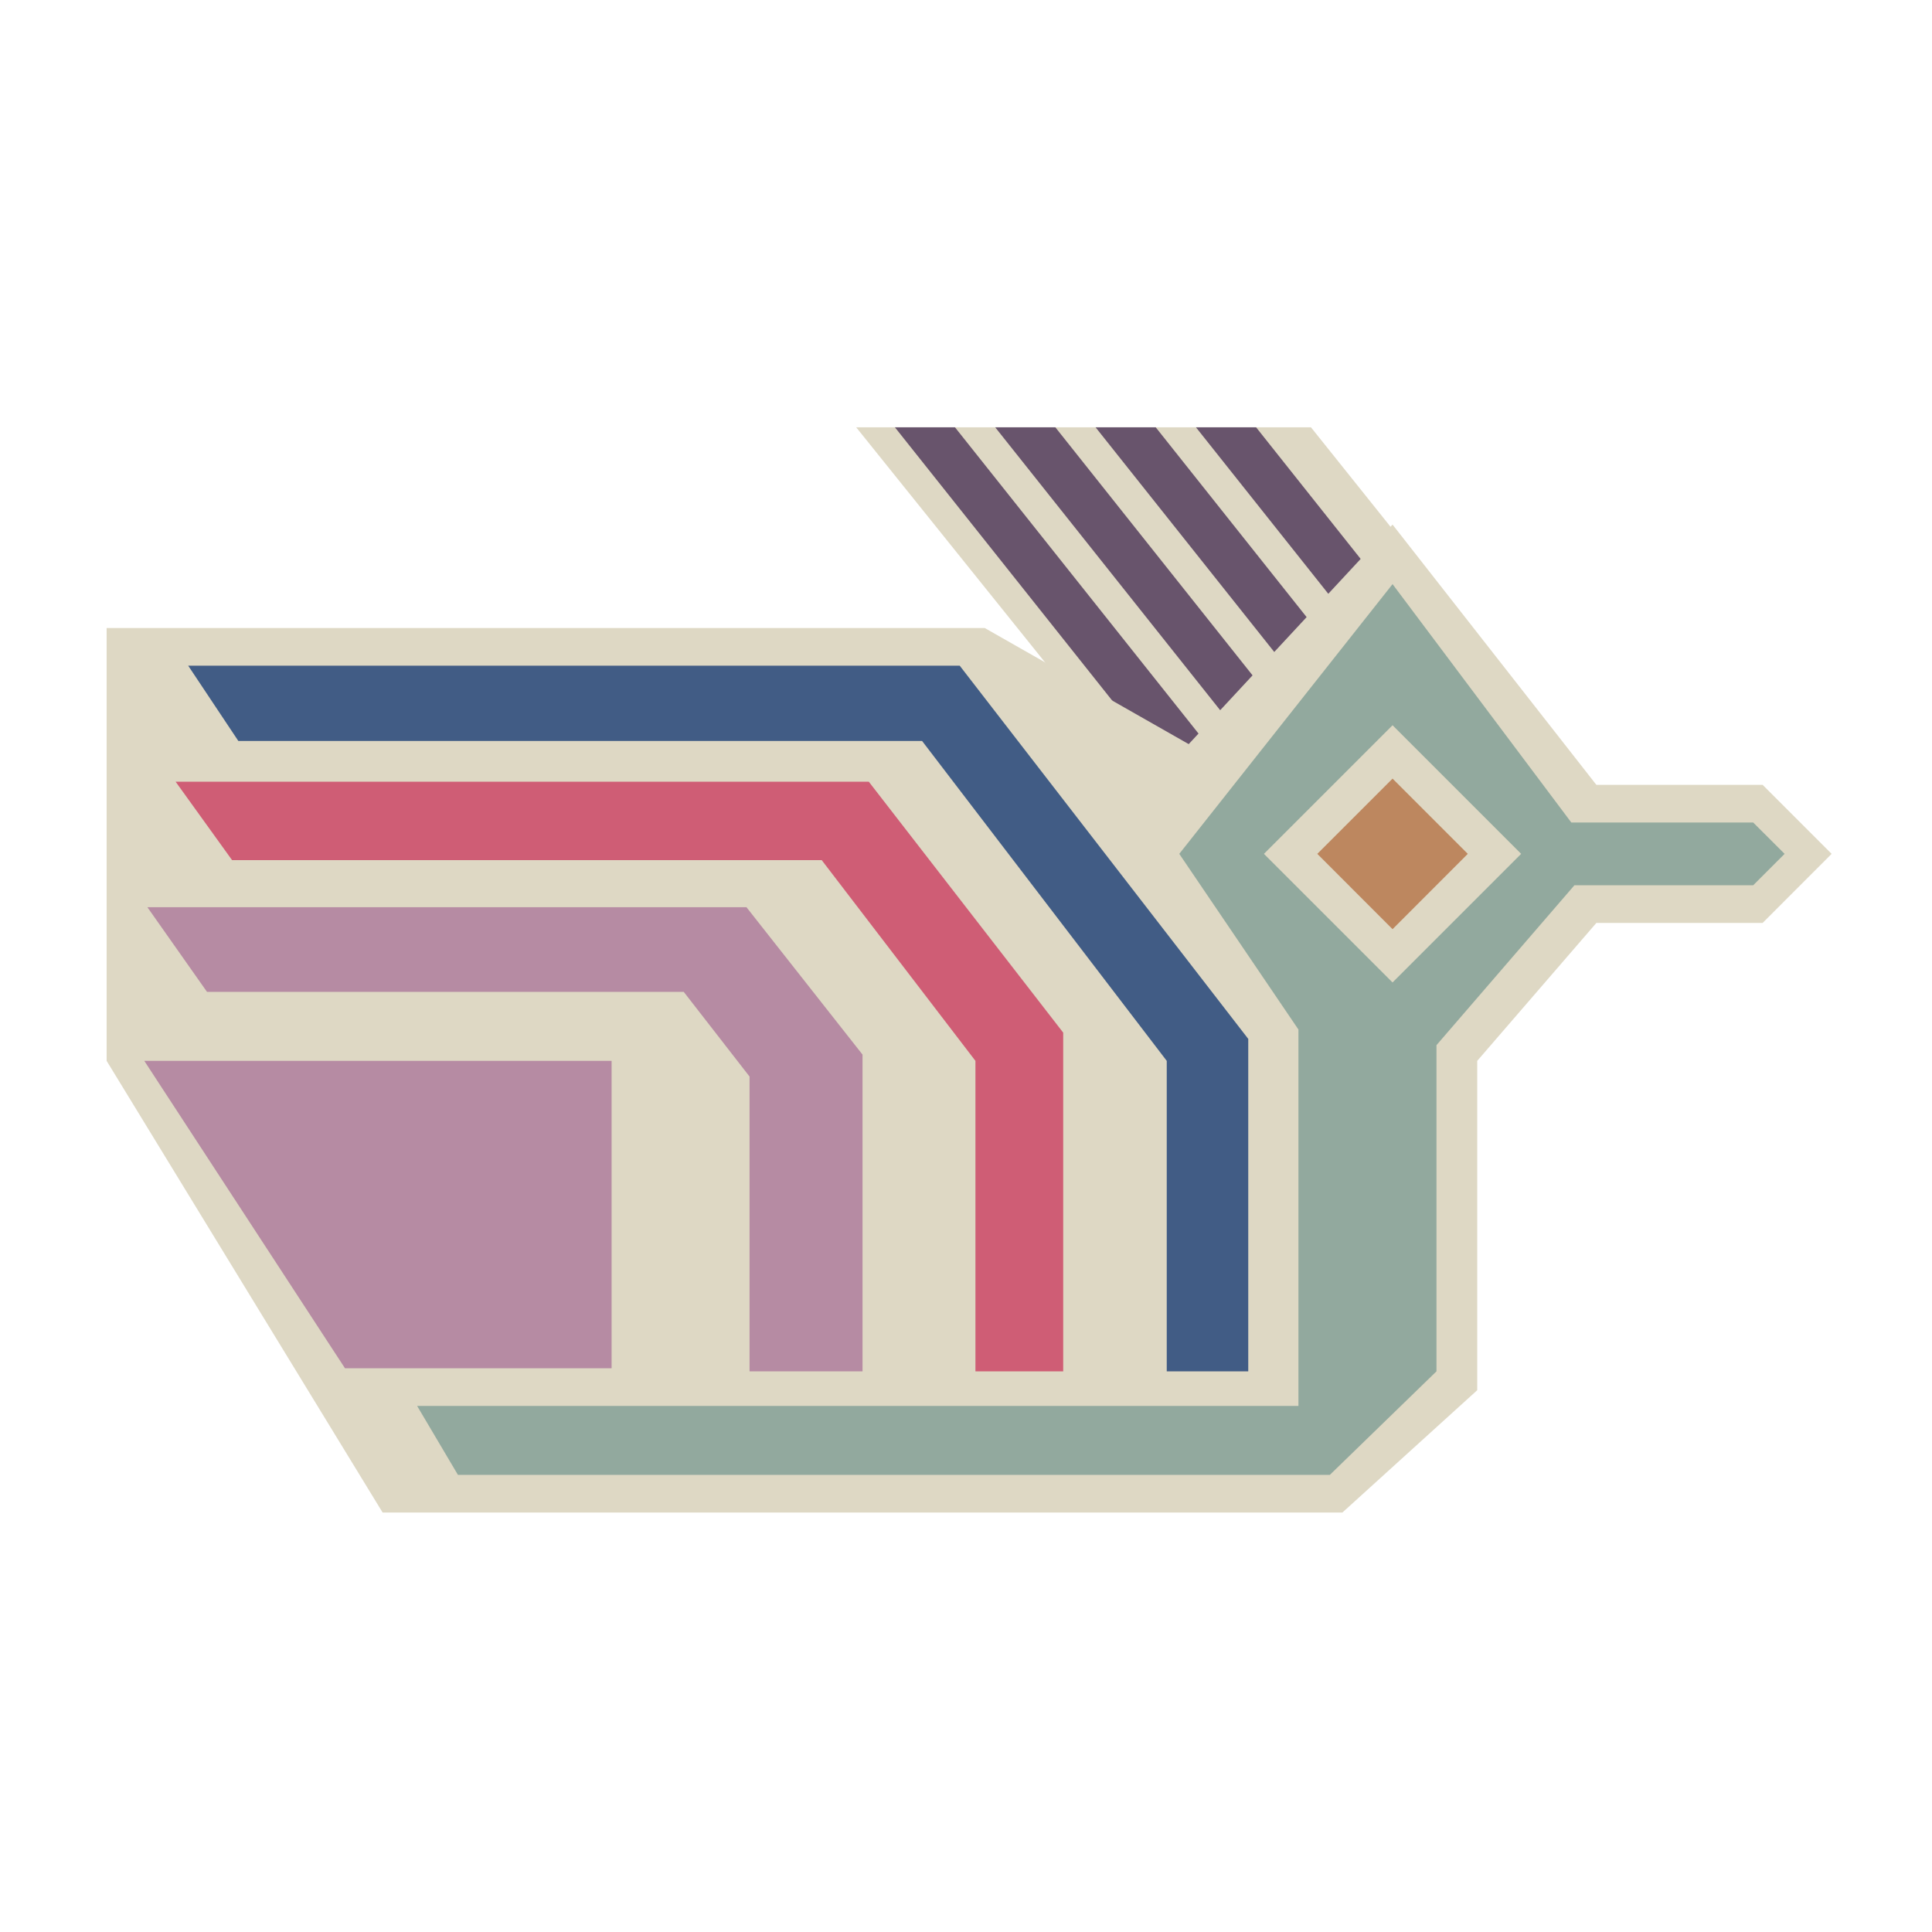
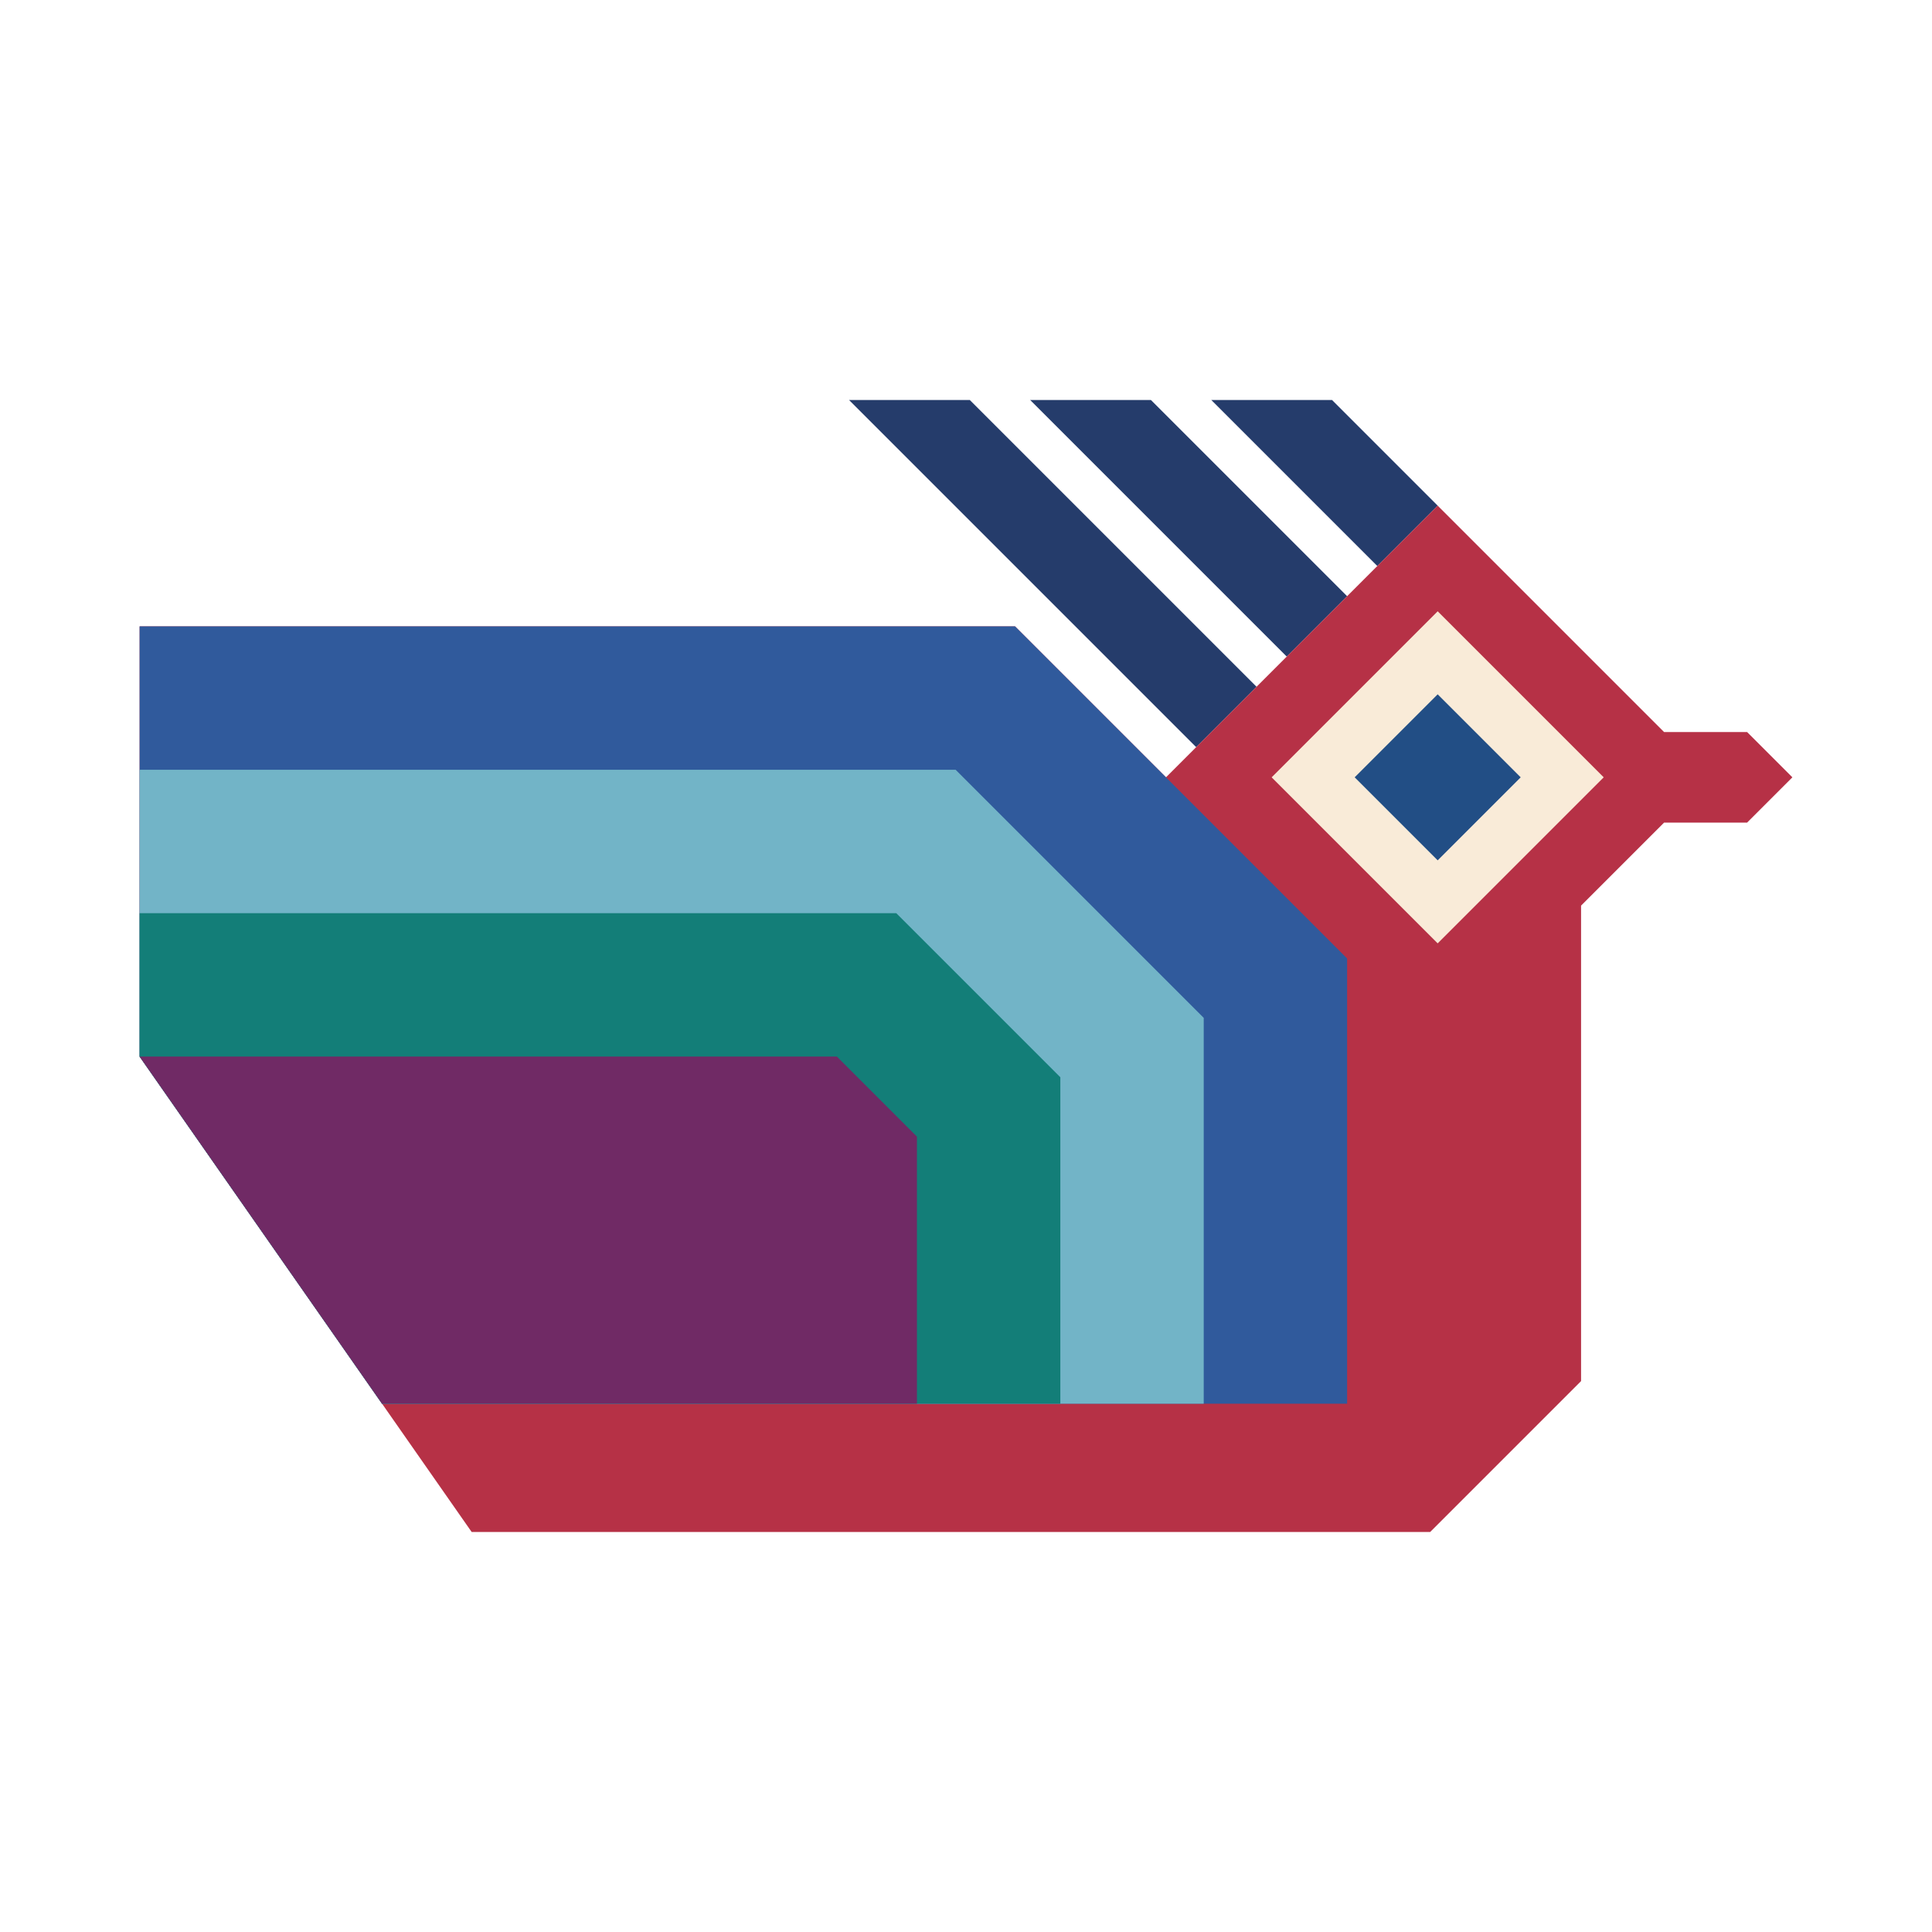
- <svg xmlns="http://www.w3.org/2000/svg" viewBox="0 -40 256 256" role="img" aria-labelledby="title desc">
-   <path fill="#ded8c4" d="M185.35 31.17 L173.71 16.62 L113.45 16.62 L152.52 65.25Z" />
-   <path fill="#68546c" d="M181.32 35.35 L166.44 16.62 L158.47 16.62 L176.96 39.88Z" />
-   <path fill="#68546c" d="M174.04 42.91 L153.14 16.62 L145.17 16.62 L169.68 47.44Z" />
-   <path fill="#68546c" d="M166.75 50.47 L139.84 16.62 L131.87 16.62 L162.39 55Z" />
-   <path fill="#68546c" d="M159.47 58.03 L126.54 16.62 L118.58 16.62 L155.11 62.56Z" />
-   <path fill="#ded8c4" d="M177.87 160.42 L195.74 144.21 L195.74 100.57 L211.53 82.29 L233.56 82.29 L242.7 73.14 L233.56 64 L211.53 64 L184.52 29.51 L157.51 58.6 L130.49 43.22 L14.13 43.22 L14.13 100.57 L50.7 160.42 L177.87 160.42Z" />
-   <path fill="#92a99e" d="M176.21 155.43 L190.34 141.71 L190.34 98.49 L208.62 77.3 L232.31 77.3 L236.47 73.14 L232.31 68.99 L208.21 68.99 L184.52 37.4 L156.26 73.14 L172.05 96.42 L172.05 146.29 L55.27 146.29 L60.68 155.43 L176.21 155.43Z" />
-   <path fill="#415c85" d="M165.4 141.71 L165.4 97.66 L127.17 48.21 L24.94 48.21 L31.58 58.18 L122.18 58.18 L154.6 100.57 L154.6 141.71 L165.4 141.71Z" />
-   <path fill="#cf5d75" d="M140.88 141.71 L140.88 96.83 L115.12 63.58 L23.27 63.58 L30.75 73.97 L108.88 73.97 L129.25 100.57 L129.25 141.71 L140.88 141.71Z" />
-   <path fill="#b68ba3" d="M114.29 141.71 L114.29 99.74 L98.91 80.21 L19.53 80.21 L27.43 91.43 L90.6 91.43 L99.32 102.65 L99.32 141.71 L114.29 141.71Z" />
-   <path fill="#b68ba3" d="M81.04 141.3 L81.04 100.57 L19.12 100.57 L45.71 141.3 L81.04 141.3Z" />
-   <path fill="#ded8c4" d="M201.56 73.14 L184.52 56.1 L167.48 73.14 L184.52 90.18Z" />
-   <path fill="#bd875f" d="M194.49 73.14 L184.52 63.17 L174.55 73.14 L184.52 83.12Z" />
+ <svg xmlns="http://www.w3.org/2000/svg" viewBox="-2.5 -39 256 256" role="img" aria-labelledby="title">
+   <style>@media (prefers-color-scheme: dark){#crest-1{fill:#8FAAD9}#crest-2{fill:#8FAAD9}#crest-3{fill:#8FAAD9}#body{fill:#D44B60}#wing-1{fill:#648FCB}}</style>
+   <path id="crest-1" fill="#253C6B" d="M188 28 L180 36 L158 14 L174 14 Z" />
+   <path id="crest-2" fill="#253C6B" d="M176 40 L168 48 L134 14 L150 14 Z" />
+   <path id="crest-3" fill="#253C6B" d="M164 52 L156 60 L110 14 L126 14 Z" />
+   <path id="body" fill="#B63146" d="M152 64 L132 44 H16 V101 L60 164 H187 L207 144 V81 L218 70 H229 L235 64 L229 58 H218 L188 28 Z" />
+   <path id="wing-1" fill="#305A9C" d="M16 44 L132 44 L176 88 L176 147 L48.127 147 L16 101Z" />
+   <path id="wing-2" fill="#72B4C7" d="M16 63 L124.13 63 L157 95.87 L157 147 L48.127 147 L16 101Z" />
+   <path id="wing-3" fill="#137E78" d="M16 82 L116.26 82 L138 103.74 L138 147 L48.127 147 L16 101Z" />
+   <path id="wing-core" fill="#702A65" d="M16 101 L108.39 101 L119 111.61 L119 147 L48.127 147Z" />
+   <path id="eye-ring" fill="#F9EBD8" d="M188 36 L210 58 L188 80 L166 58Z" transform="translate(0 6)" />
+   <path id="eye-center" fill="#224E85" d="M188 47 L199 58 L188 69 L177 58Z" transform="translate(0 6)" />
</svg>
